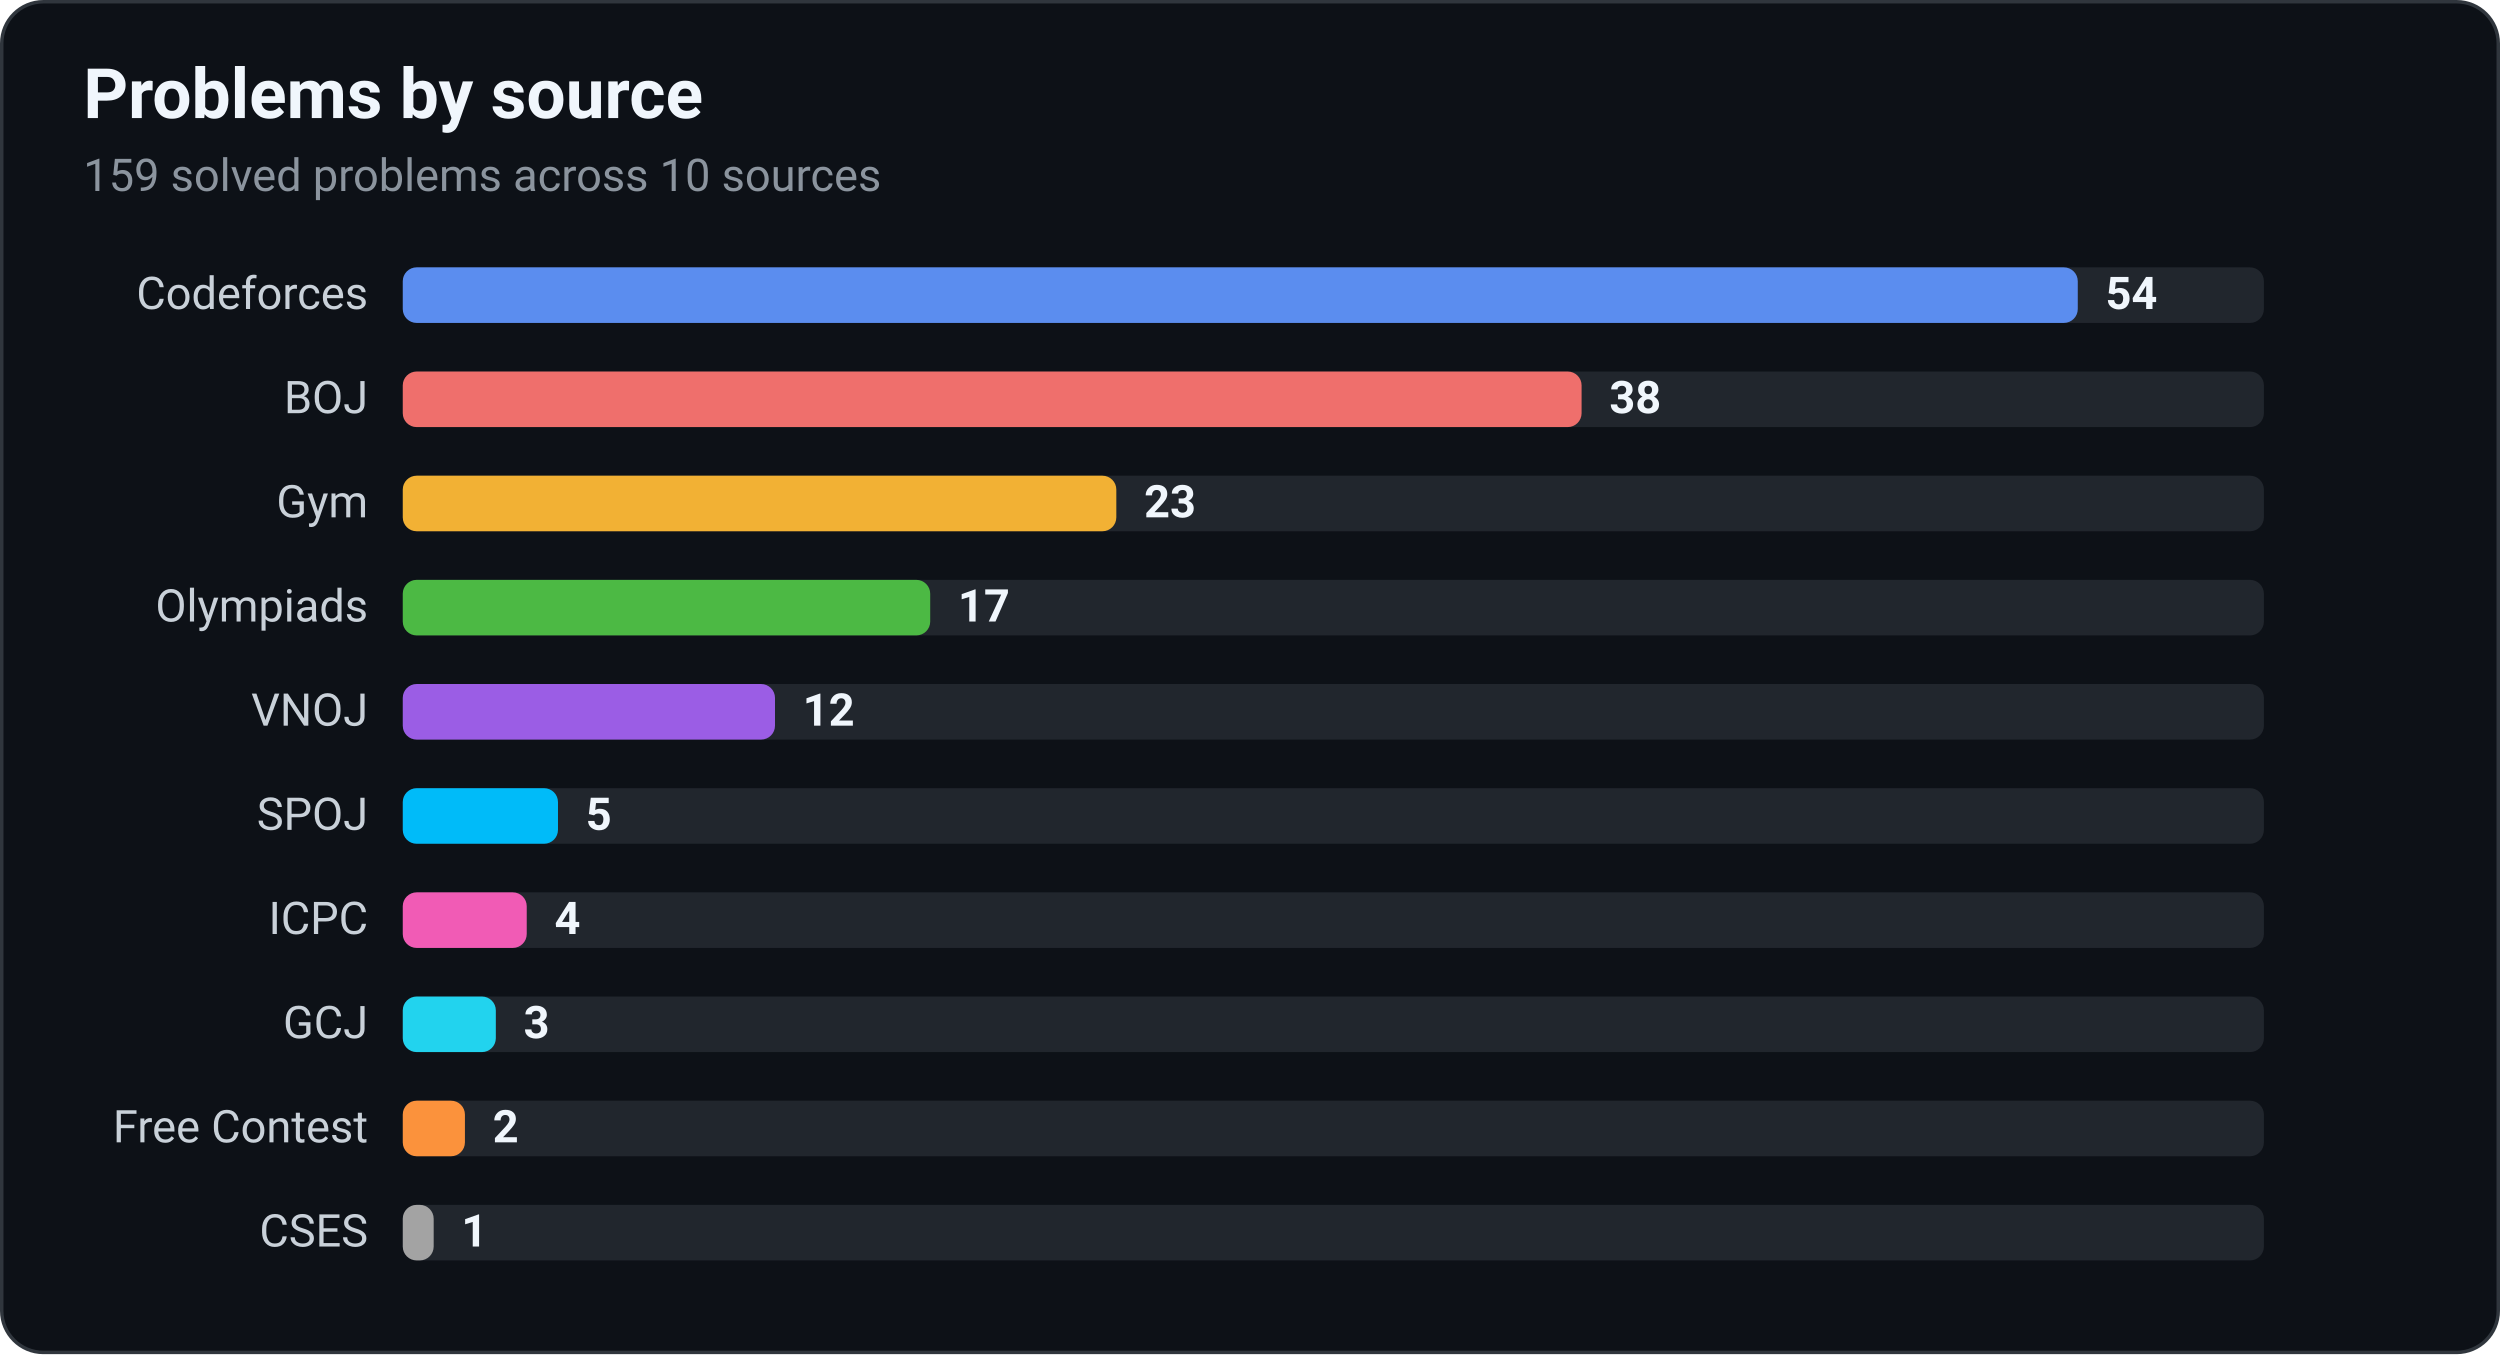
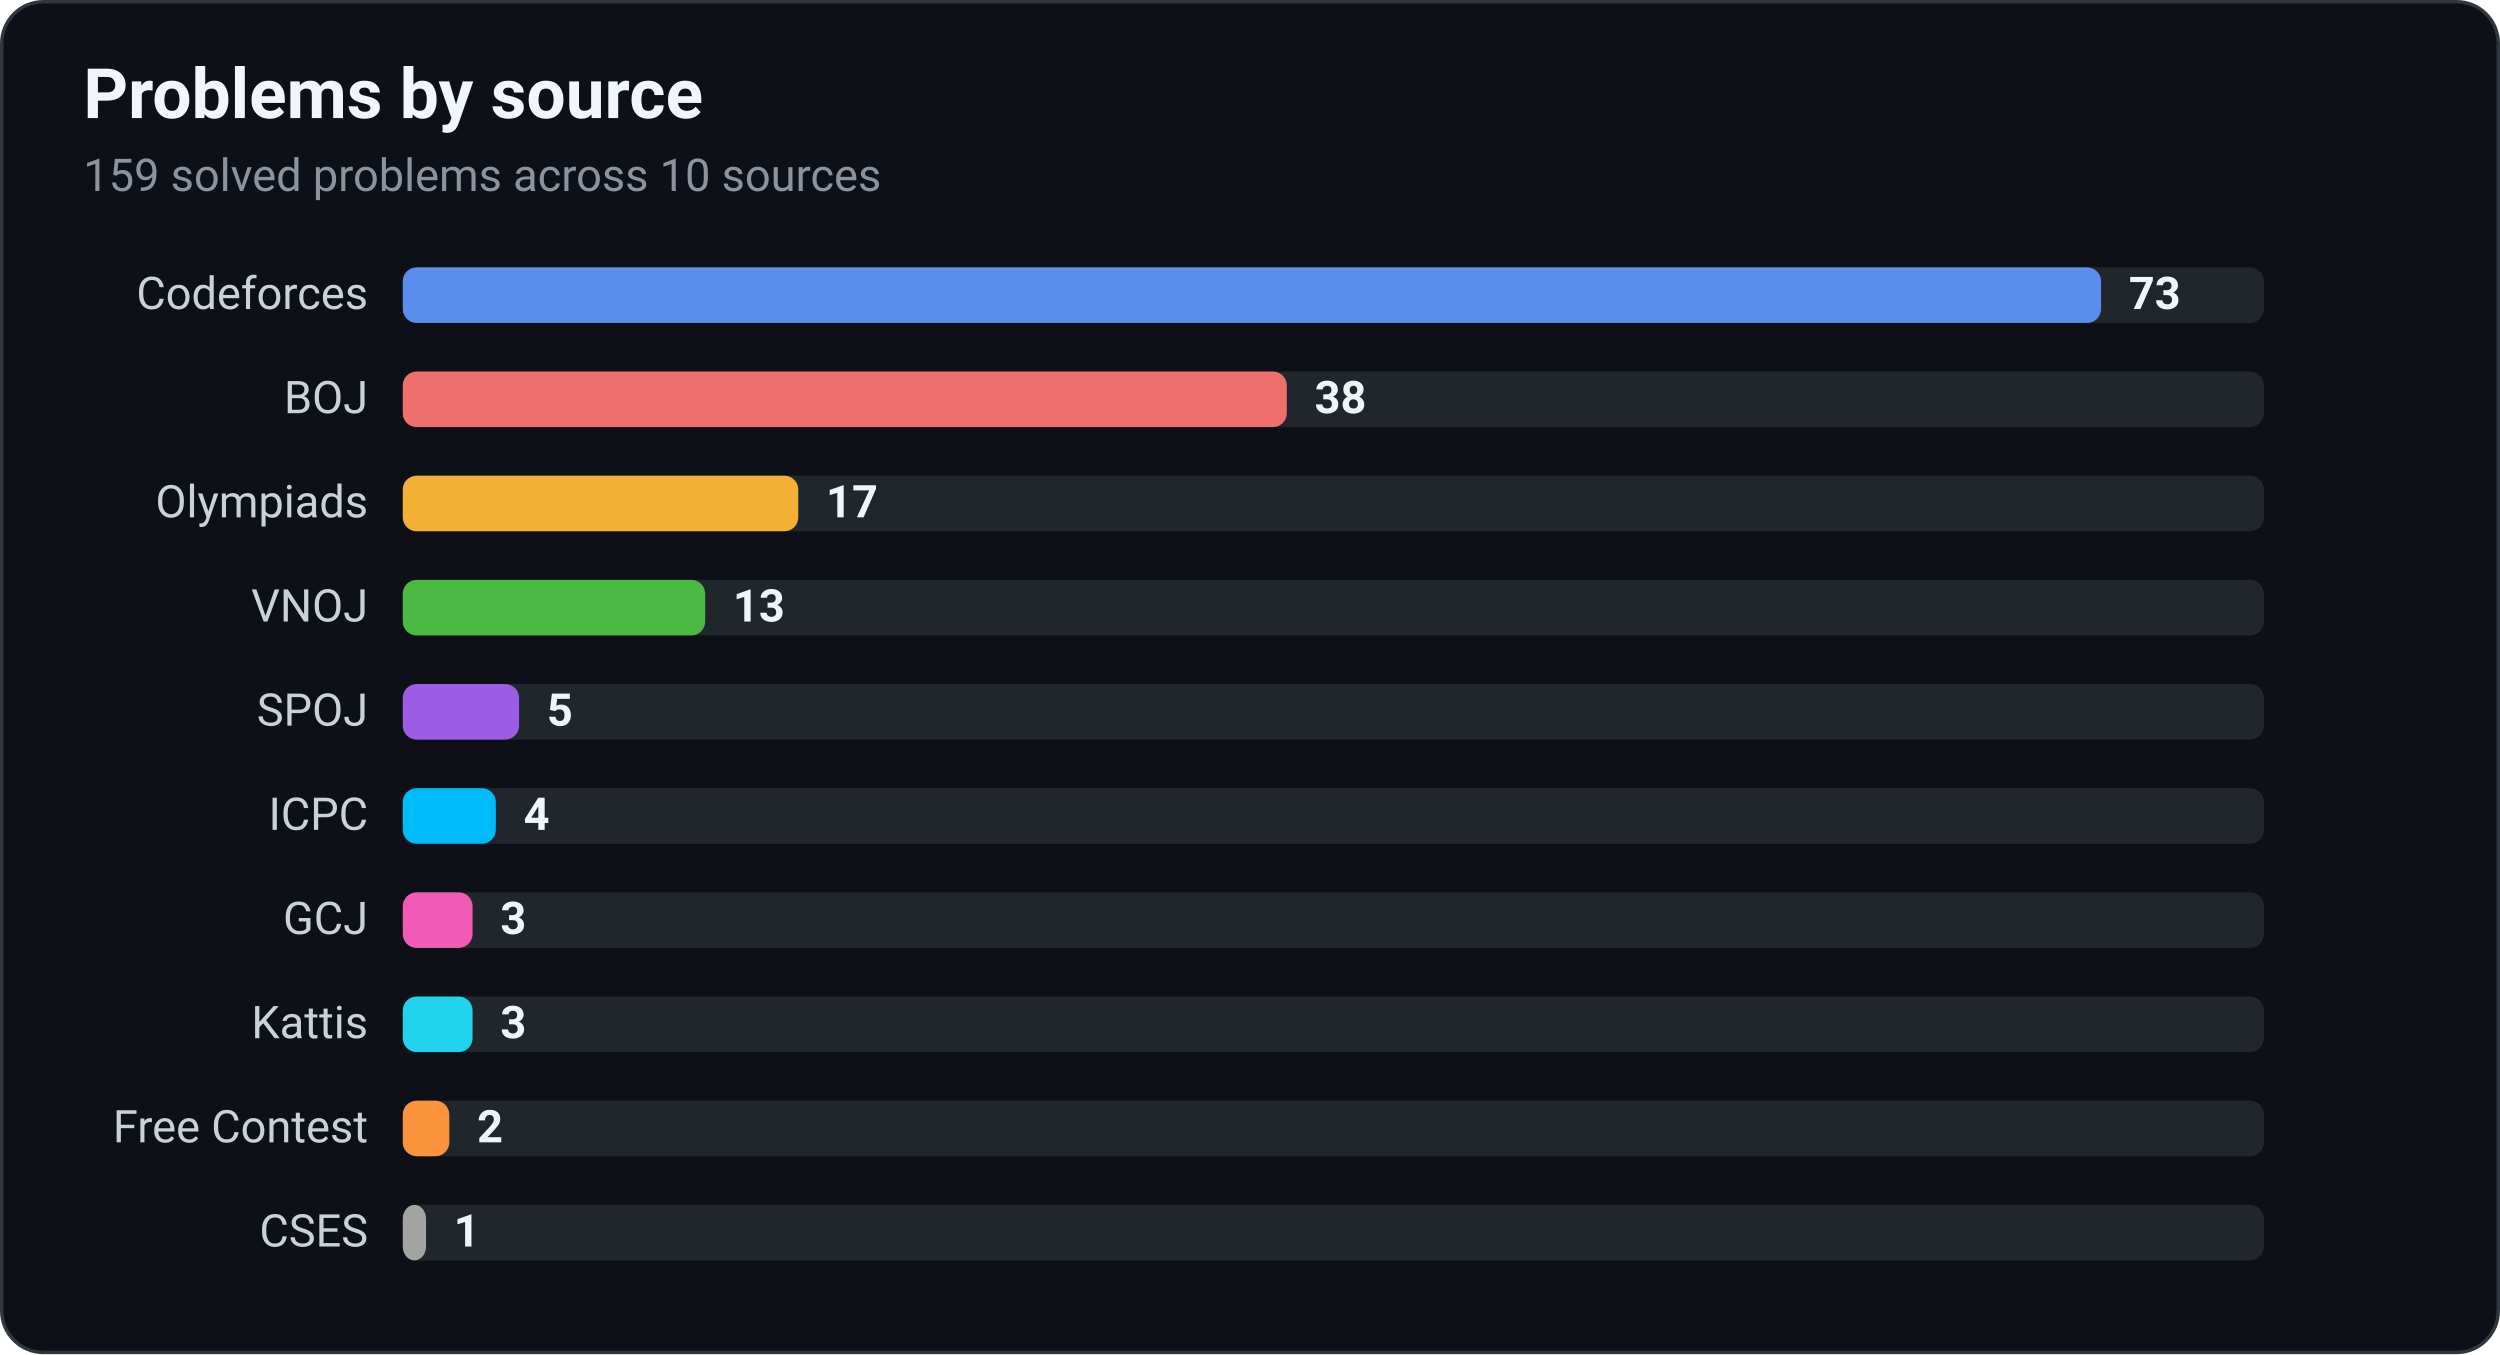
<svg xmlns="http://www.w3.org/2000/svg" width="720" height="390" viewBox="0 0 720 390" role="img">
  <rect x="0.5" y="0.5" width="719" height="389" rx="12" fill="#0d1117" stroke="#30363d" />
  <text x="24" y="34" font-family="ui-sans-serif, system-ui, -apple-system, 'Segoe UI', Roboto, Helvetica, Arial, sans-serif" font-size="20" font-weight="700" fill="#f0f6fc">Problems by source</text>
  <text x="24" y="55" font-family="ui-sans-serif, system-ui, -apple-system, 'Segoe UI', Roboto, Helvetica, Arial, sans-serif" font-size="13" fill="#8b949e">159 solved problems across 10 sources</text>
  <rect x="116" y="77.0" width="536.0" height="16" rx="4" fill="#21262d" />
-   <rect x="116" y="77.0" width="482.4" height="16" rx="4" fill="#5b8def" />
+   <rect x="116" y="77.0" width="489.1" height="16" rx="4" fill="#5b8def" />
  <text x="106" y="89.0" text-anchor="end" font-family="ui-sans-serif, system-ui, -apple-system, 'Segoe UI', Roboto, Helvetica, Arial, sans-serif" font-size="13" fill="#c9d1d9">Codeforces</text>
-   <text x="606.4" y="89.0" font-family="ui-sans-serif, system-ui, -apple-system, 'Segoe UI', Roboto, Helvetica, Arial, sans-serif" font-size="13" font-weight="700" fill="#f0f6fc">54</text>
+   <text x="613.1" y="89.0" font-family="ui-sans-serif, system-ui, -apple-system, 'Segoe UI', Roboto, Helvetica, Arial, sans-serif" font-size="13" font-weight="700" fill="#f0f6fc">73</text>
  <rect x="116" y="107.0" width="536.0" height="16" rx="4" fill="#21262d" />
-   <rect x="116" y="107.0" width="339.5" height="16" rx="4" fill="#ef6f6c" />
+   <rect x="116" y="107.0" width="254.6" height="16" rx="4" fill="#ef6f6c" />
  <text x="106" y="119.0" text-anchor="end" font-family="ui-sans-serif, system-ui, -apple-system, 'Segoe UI', Roboto, Helvetica, Arial, sans-serif" font-size="13" fill="#c9d1d9">BOJ</text>
-   <text x="463.5" y="119.0" font-family="ui-sans-serif, system-ui, -apple-system, 'Segoe UI', Roboto, Helvetica, Arial, sans-serif" font-size="13" font-weight="700" fill="#f0f6fc">38</text>
+   <text x="378.6" y="119.0" font-family="ui-sans-serif, system-ui, -apple-system, 'Segoe UI', Roboto, Helvetica, Arial, sans-serif" font-size="13" font-weight="700" fill="#f0f6fc">38</text>
  <rect x="116" y="137.0" width="536.0" height="16" rx="4" fill="#21262d" />
-   <rect x="116" y="137.0" width="205.5" height="16" rx="4" fill="#f2b134" />
-   <text x="106" y="149.0" text-anchor="end" font-family="ui-sans-serif, system-ui, -apple-system, 'Segoe UI', Roboto, Helvetica, Arial, sans-serif" font-size="13" fill="#c9d1d9">Gym</text>
-   <text x="329.5" y="149.0" font-family="ui-sans-serif, system-ui, -apple-system, 'Segoe UI', Roboto, Helvetica, Arial, sans-serif" font-size="13" font-weight="700" fill="#f0f6fc">23</text>
+   <rect x="116" y="137.0" width="113.9" height="16" rx="4" fill="#f2b134" />
+   <text x="106" y="149.0" text-anchor="end" font-family="ui-sans-serif, system-ui, -apple-system, 'Segoe UI', Roboto, Helvetica, Arial, sans-serif" font-size="13" fill="#c9d1d9">Olympiads</text>
+   <text x="237.9" y="149.0" font-family="ui-sans-serif, system-ui, -apple-system, 'Segoe UI', Roboto, Helvetica, Arial, sans-serif" font-size="13" font-weight="700" fill="#f0f6fc">17</text>
  <rect x="116" y="167.0" width="536.0" height="16" rx="4" fill="#21262d" />
-   <rect x="116" y="167.0" width="151.9" height="16" rx="4" fill="#4cb944" />
-   <text x="106" y="179.0" text-anchor="end" font-family="ui-sans-serif, system-ui, -apple-system, 'Segoe UI', Roboto, Helvetica, Arial, sans-serif" font-size="13" fill="#c9d1d9">Olympiads</text>
-   <text x="275.9" y="179.0" font-family="ui-sans-serif, system-ui, -apple-system, 'Segoe UI', Roboto, Helvetica, Arial, sans-serif" font-size="13" font-weight="700" fill="#f0f6fc">17</text>
+   <rect x="116" y="167.0" width="87.1" height="16" rx="4" fill="#4cb944" />
+   <text x="106" y="179.0" text-anchor="end" font-family="ui-sans-serif, system-ui, -apple-system, 'Segoe UI', Roboto, Helvetica, Arial, sans-serif" font-size="13" fill="#c9d1d9">VNOJ</text>
+   <text x="211.1" y="179.0" font-family="ui-sans-serif, system-ui, -apple-system, 'Segoe UI', Roboto, Helvetica, Arial, sans-serif" font-size="13" font-weight="700" fill="#f0f6fc">13</text>
  <rect x="116" y="197.0" width="536.0" height="16" rx="4" fill="#21262d" />
-   <rect x="116" y="197.0" width="107.2" height="16" rx="4" fill="#9b5de5" />
-   <text x="106" y="209.0" text-anchor="end" font-family="ui-sans-serif, system-ui, -apple-system, 'Segoe UI', Roboto, Helvetica, Arial, sans-serif" font-size="13" fill="#c9d1d9">VNOJ</text>
-   <text x="231.2" y="209.0" font-family="ui-sans-serif, system-ui, -apple-system, 'Segoe UI', Roboto, Helvetica, Arial, sans-serif" font-size="13" font-weight="700" fill="#f0f6fc">12</text>
+   <rect x="116" y="197.0" width="33.5" height="16" rx="4" fill="#9b5de5" />
+   <text x="106" y="209.0" text-anchor="end" font-family="ui-sans-serif, system-ui, -apple-system, 'Segoe UI', Roboto, Helvetica, Arial, sans-serif" font-size="13" fill="#c9d1d9">SPOJ</text>
+   <text x="157.5" y="209.0" font-family="ui-sans-serif, system-ui, -apple-system, 'Segoe UI', Roboto, Helvetica, Arial, sans-serif" font-size="13" font-weight="700" fill="#f0f6fc">5</text>
  <rect x="116" y="227.0" width="536.0" height="16" rx="4" fill="#21262d" />
-   <rect x="116" y="227.0" width="44.7" height="16" rx="4" fill="#00bbf9" />
-   <text x="106" y="239.0" text-anchor="end" font-family="ui-sans-serif, system-ui, -apple-system, 'Segoe UI', Roboto, Helvetica, Arial, sans-serif" font-size="13" fill="#c9d1d9">SPOJ</text>
-   <text x="168.7" y="239.0" font-family="ui-sans-serif, system-ui, -apple-system, 'Segoe UI', Roboto, Helvetica, Arial, sans-serif" font-size="13" font-weight="700" fill="#f0f6fc">5</text>
+   <rect x="116" y="227.0" width="26.8" height="16" rx="4" fill="#00bbf9" />
+   <text x="106" y="239.0" text-anchor="end" font-family="ui-sans-serif, system-ui, -apple-system, 'Segoe UI', Roboto, Helvetica, Arial, sans-serif" font-size="13" fill="#c9d1d9">ICPC</text>
+   <text x="150.8" y="239.0" font-family="ui-sans-serif, system-ui, -apple-system, 'Segoe UI', Roboto, Helvetica, Arial, sans-serif" font-size="13" font-weight="700" fill="#f0f6fc">4</text>
  <rect x="116" y="257.0" width="536.0" height="16" rx="4" fill="#21262d" />
-   <rect x="116" y="257.0" width="35.7" height="16" rx="4" fill="#f15bb5" />
-   <text x="106" y="269.0" text-anchor="end" font-family="ui-sans-serif, system-ui, -apple-system, 'Segoe UI', Roboto, Helvetica, Arial, sans-serif" font-size="13" fill="#c9d1d9">ICPC</text>
-   <text x="159.7" y="269.0" font-family="ui-sans-serif, system-ui, -apple-system, 'Segoe UI', Roboto, Helvetica, Arial, sans-serif" font-size="13" font-weight="700" fill="#f0f6fc">4</text>
+   <rect x="116" y="257.0" width="20.1" height="16" rx="4" fill="#f15bb5" />
+   <text x="106" y="269.0" text-anchor="end" font-family="ui-sans-serif, system-ui, -apple-system, 'Segoe UI', Roboto, Helvetica, Arial, sans-serif" font-size="13" fill="#c9d1d9">GCJ</text>
+   <text x="144.1" y="269.0" font-family="ui-sans-serif, system-ui, -apple-system, 'Segoe UI', Roboto, Helvetica, Arial, sans-serif" font-size="13" font-weight="700" fill="#f0f6fc">3</text>
  <rect x="116" y="287.0" width="536.0" height="16" rx="4" fill="#21262d" />
-   <rect x="116" y="287.0" width="26.8" height="16" rx="4" fill="#22d3ee" />
-   <text x="106" y="299.0" text-anchor="end" font-family="ui-sans-serif, system-ui, -apple-system, 'Segoe UI', Roboto, Helvetica, Arial, sans-serif" font-size="13" fill="#c9d1d9">GCJ</text>
-   <text x="150.8" y="299.0" font-family="ui-sans-serif, system-ui, -apple-system, 'Segoe UI', Roboto, Helvetica, Arial, sans-serif" font-size="13" font-weight="700" fill="#f0f6fc">3</text>
+   <rect x="116" y="287.0" width="20.1" height="16" rx="4" fill="#22d3ee" />
+   <text x="106" y="299.0" text-anchor="end" font-family="ui-sans-serif, system-ui, -apple-system, 'Segoe UI', Roboto, Helvetica, Arial, sans-serif" font-size="13" fill="#c9d1d9">Kattis</text>
+   <text x="144.1" y="299.0" font-family="ui-sans-serif, system-ui, -apple-system, 'Segoe UI', Roboto, Helvetica, Arial, sans-serif" font-size="13" font-weight="700" fill="#f0f6fc">3</text>
  <rect x="116" y="317.0" width="536.0" height="16" rx="4" fill="#21262d" />
-   <rect x="116" y="317.0" width="17.9" height="16" rx="4" fill="#fb923c" />
+   <rect x="116" y="317.0" width="13.4" height="16" rx="4" fill="#fb923c" />
  <text x="106" y="329.0" text-anchor="end" font-family="ui-sans-serif, system-ui, -apple-system, 'Segoe UI', Roboto, Helvetica, Arial, sans-serif" font-size="13" fill="#c9d1d9">Free Contest</text>
-   <text x="141.9" y="329.0" font-family="ui-sans-serif, system-ui, -apple-system, 'Segoe UI', Roboto, Helvetica, Arial, sans-serif" font-size="13" font-weight="700" fill="#f0f6fc">2</text>
+   <text x="137.4" y="329.0" font-family="ui-sans-serif, system-ui, -apple-system, 'Segoe UI', Roboto, Helvetica, Arial, sans-serif" font-size="13" font-weight="700" fill="#f0f6fc">2</text>
  <rect x="116" y="347.0" width="536.0" height="16" rx="4" fill="#21262d" />
-   <rect x="116" y="347.0" width="8.9" height="16" rx="4" fill="#a3a3a3" />
+   <rect x="116" y="347.0" width="6.7" height="16" rx="4" fill="#a3a3a3" />
  <text x="106" y="359.0" text-anchor="end" font-family="ui-sans-serif, system-ui, -apple-system, 'Segoe UI', Roboto, Helvetica, Arial, sans-serif" font-size="13" fill="#c9d1d9">CSES</text>
-   <text x="132.9" y="359.0" font-family="ui-sans-serif, system-ui, -apple-system, 'Segoe UI', Roboto, Helvetica, Arial, sans-serif" font-size="13" font-weight="700" fill="#f0f6fc">1</text>
+   <text x="130.7" y="359.0" font-family="ui-sans-serif, system-ui, -apple-system, 'Segoe UI', Roboto, Helvetica, Arial, sans-serif" font-size="13" font-weight="700" fill="#f0f6fc">1</text>
</svg>
